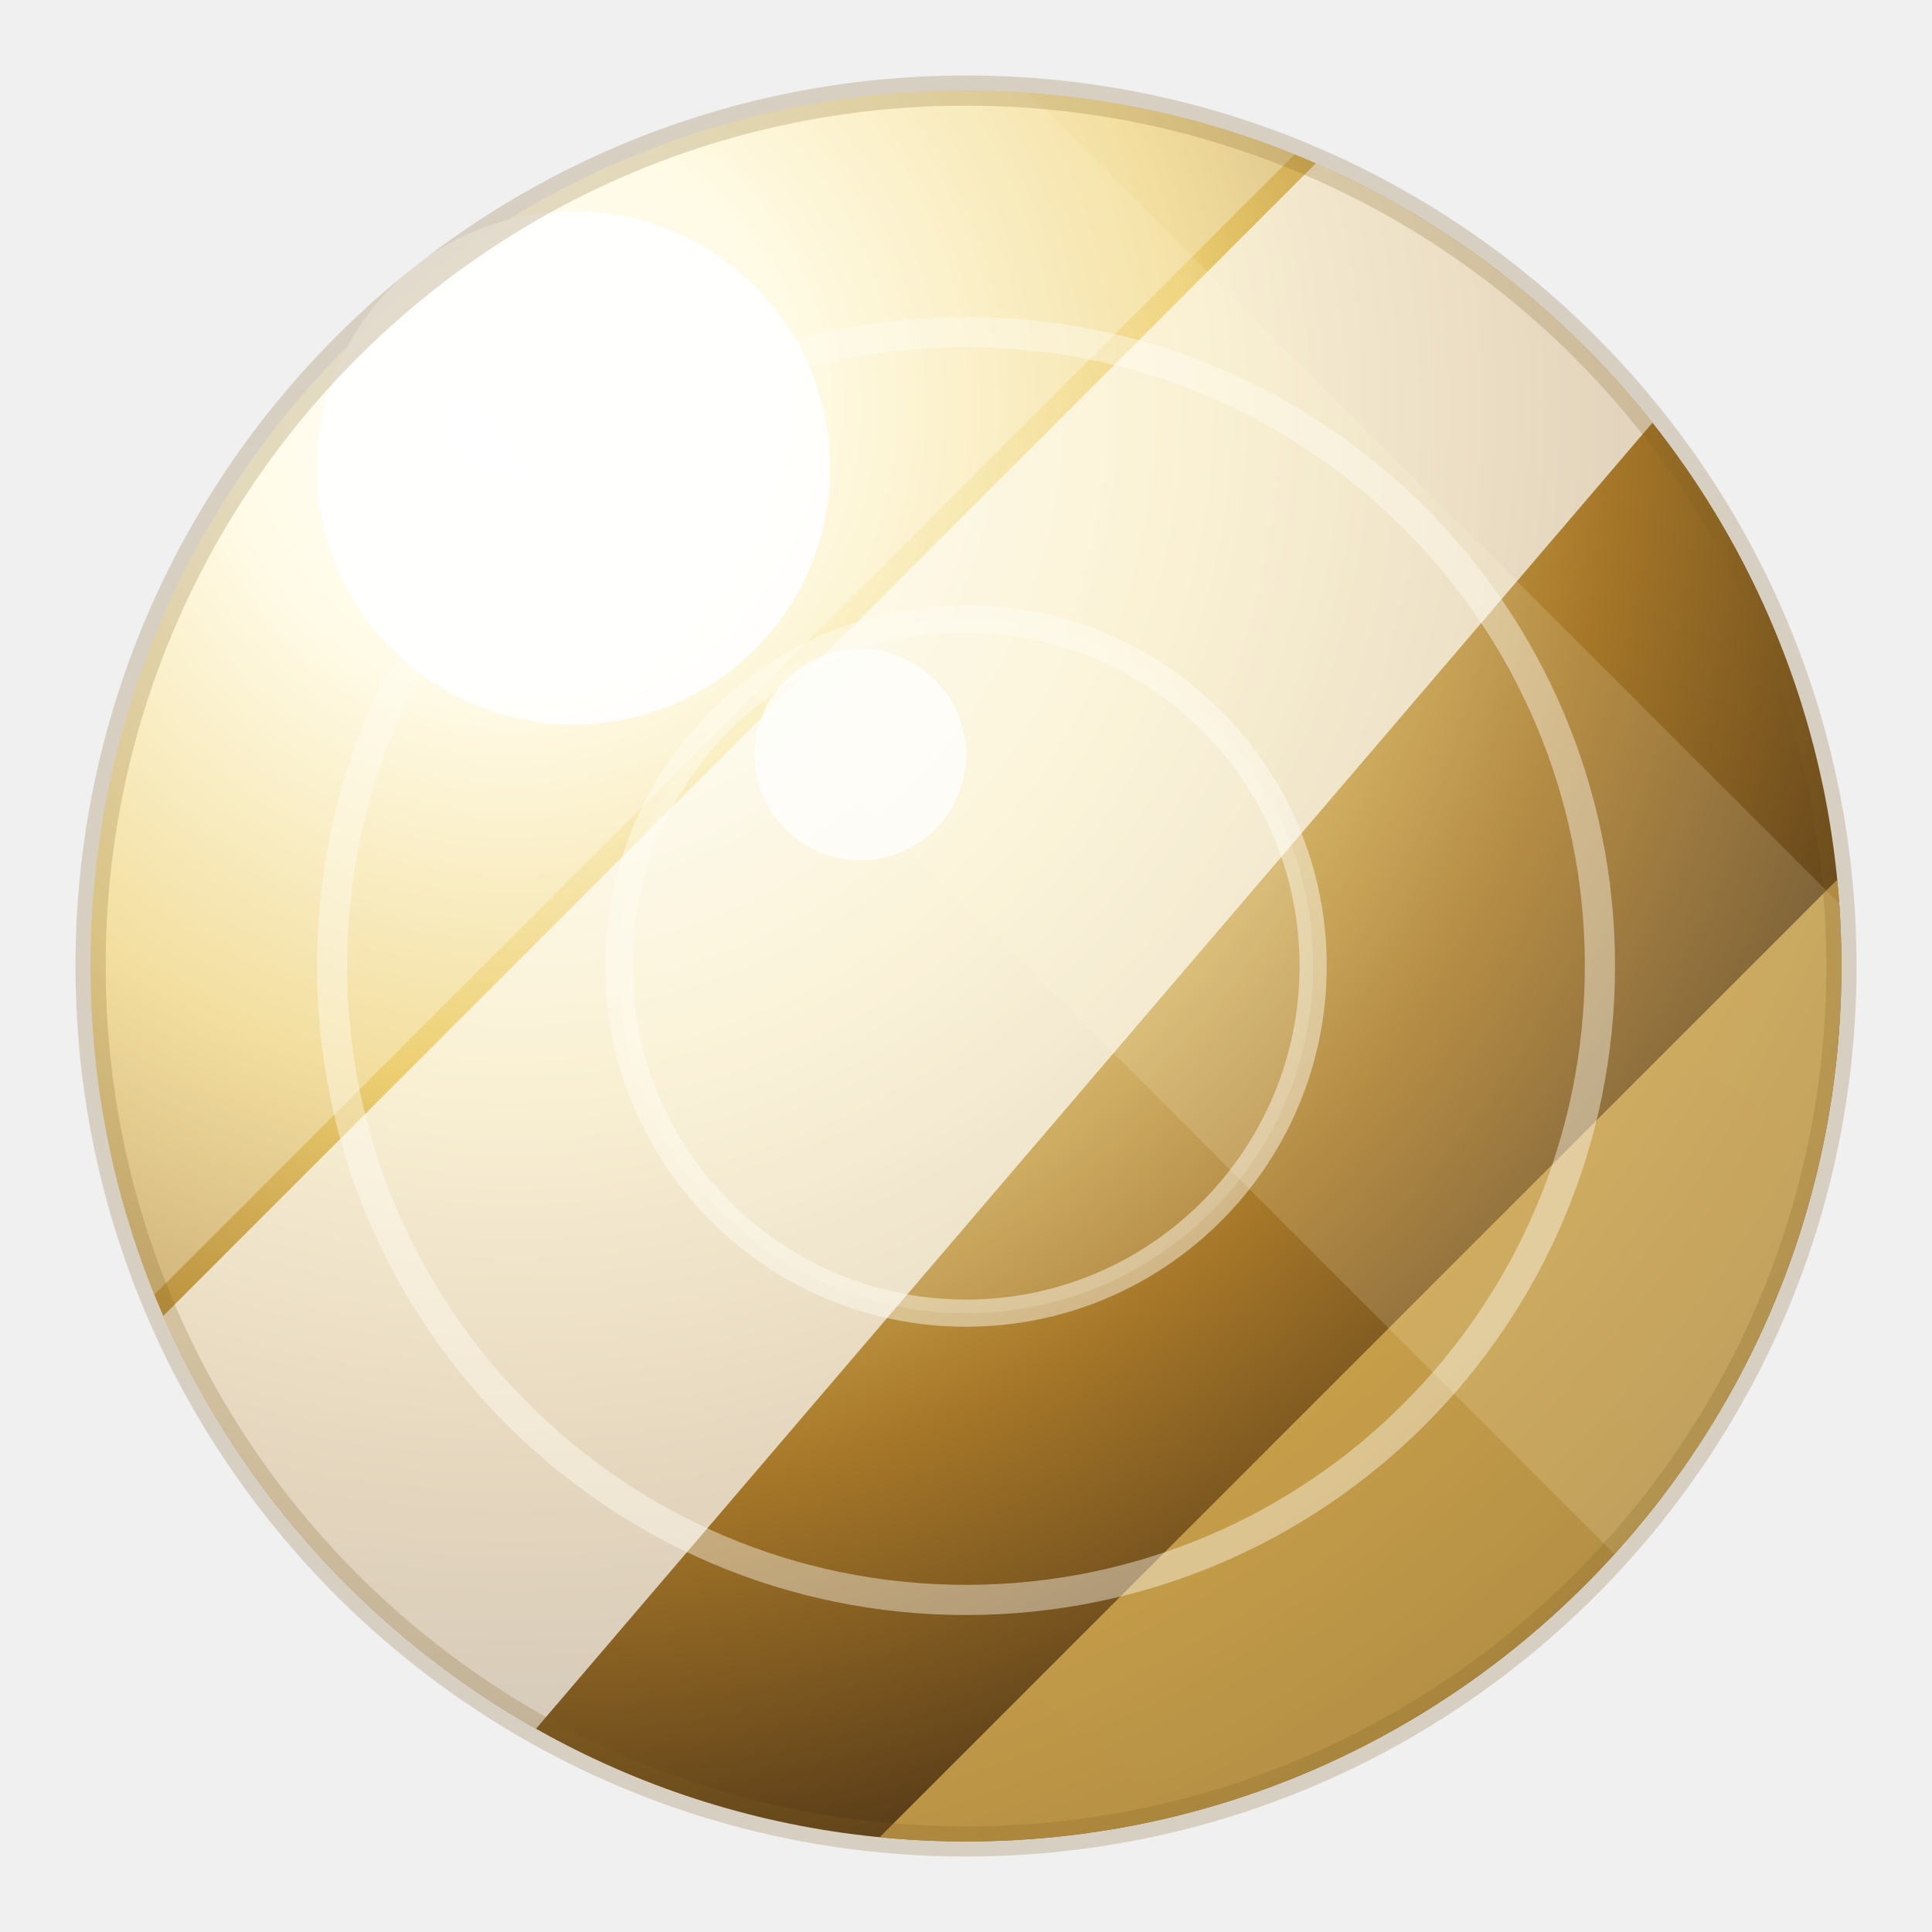
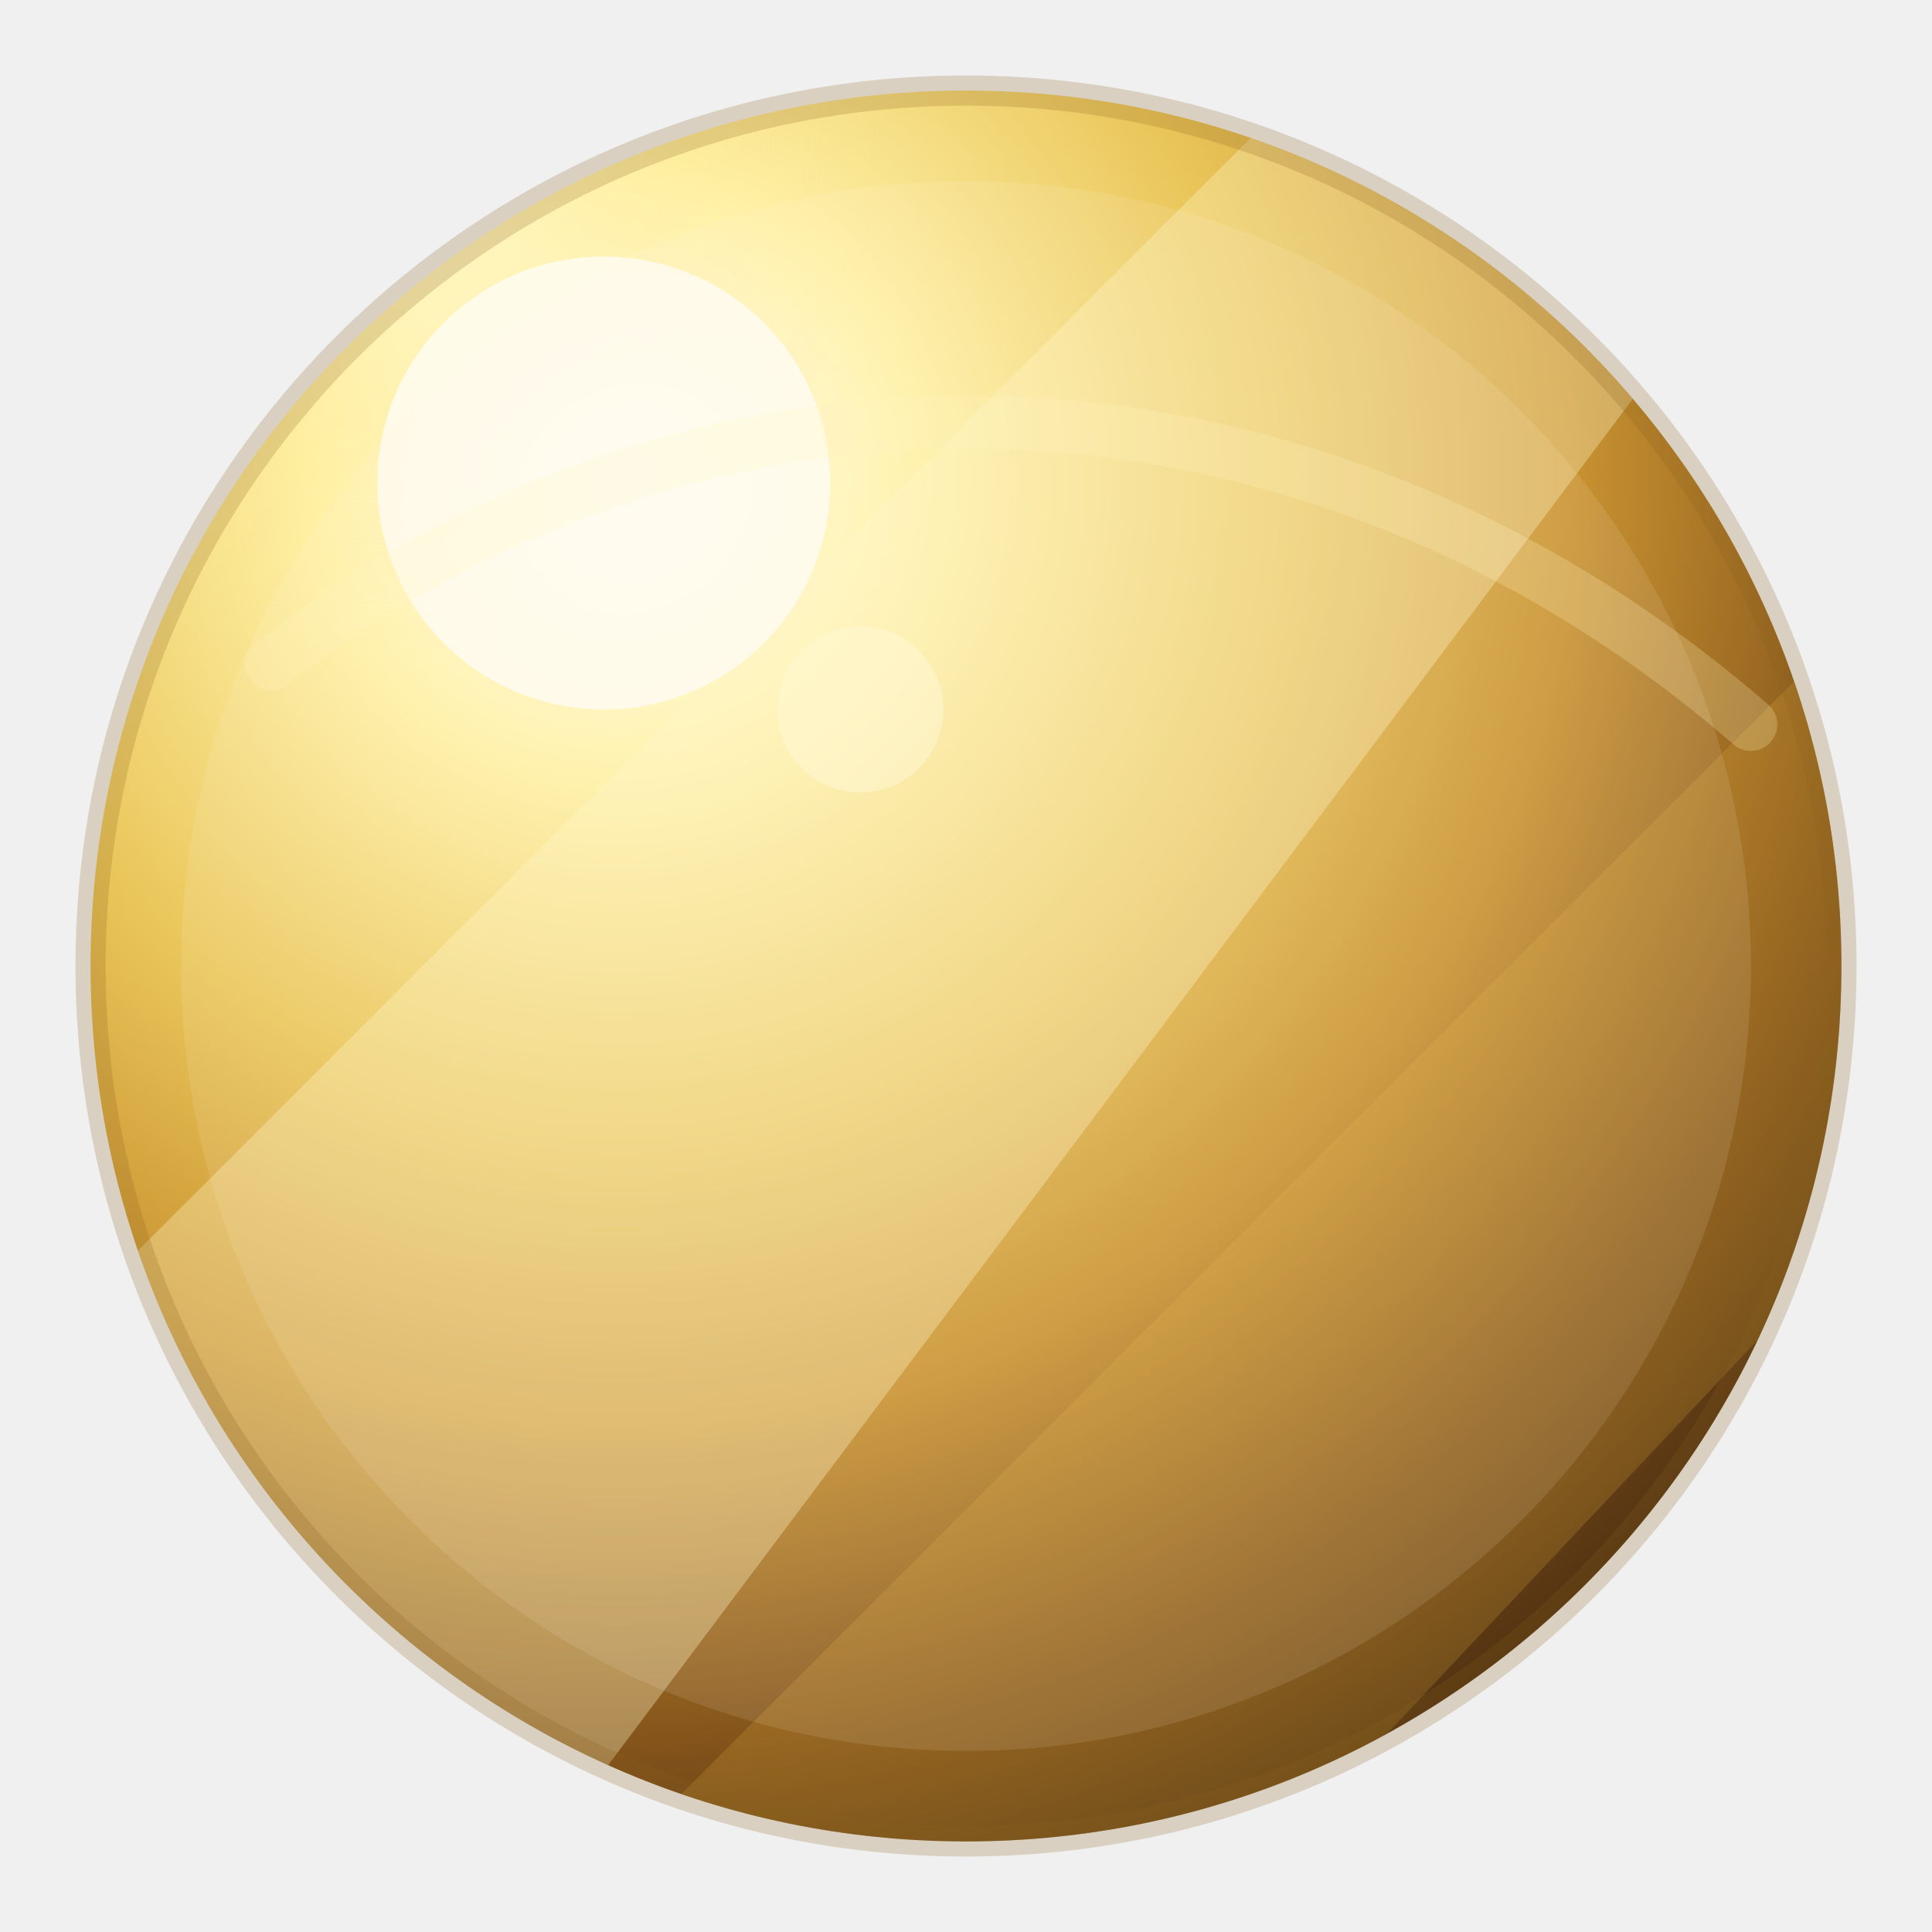
<svg xmlns="http://www.w3.org/2000/svg" viewBox="0 0 128 128" role="img" aria-labelledby="title">
  <defs>
-     <radialGradient id="base" cx="24%" cy="18%" r="92%">
-       <stop offset="0" stop-color="#ffffff" />
-       <stop offset="0.18" stop-color="#fff9db" />
-       <stop offset="0.42" stop-color="#edcf72" />
-       <stop offset="0.68" stop-color="#a77829" />
-       <stop offset="1" stop-color="#3f2913" />
+     <radialGradient id="base" cx="30%" cy="22%" r="94%">
+       <stop offset="0" stop-color="#fffef2" />
+       <stop offset="0.18" stop-color="#fff2a8" />
+       <stop offset="0.39" stop-color="#eac65a" />
+       <stop offset="0.58" stop-color="#c99331" />
+       <stop offset="0.78" stop-color="#80511a" />
+       <stop offset="1" stop-color="#2b190b" />
    </radialGradient>
-     <linearGradient id="silver" x1="18" x2="106" y1="17" y2="110">
-       <stop offset="0" stop-color="#ffffff" stop-opacity="0.96" />
-       <stop offset="0.42" stop-color="#eef0ef" stop-opacity="0.84" />
-       <stop offset="1" stop-color="#ffffff" stop-opacity="0.14" />
-     </linearGradient>
-     <linearGradient id="goldBand" x1="102" x2="28" y1="16" y2="116">
-       <stop offset="0" stop-color="#fff4b8" />
-       <stop offset="0.48" stop-color="#d9a842" />
-       <stop offset="1" stop-color="#533819" />
+     <radialGradient id="flare" cx="30%" cy="22%" r="44%">
+       <stop offset="0" stop-color="#ffffff" stop-opacity="0.94" />
+       <stop offset="0.26" stop-color="#fff8cf" stop-opacity="0.52" />
+       <stop offset="0.62" stop-color="#ffe68b" stop-opacity="0.16" />
+       <stop offset="1" stop-color="#ffe68b" stop-opacity="0" />
+     </radialGradient>
+     <linearGradient id="glass" x1="10" x2="118" y1="14" y2="114">
+       <stop offset="0" stop-color="#fffbea" stop-opacity="0.58" />
+       <stop offset="0.48" stop-color="#f4cf63" stop-opacity="0.16" />
+       <stop offset="1" stop-color="#5f3912" stop-opacity="0.38" />
    </linearGradient>
    <clipPath id="disc">
      <circle cx="64" cy="64" r="58" />
    </clipPath>
  </defs>
  <circle cx="64" cy="64" r="58" fill="url(#base)" />
  <g clip-path="url(#disc)">
-     <path d="M-8 106 94 4h36L24 128H-8z" fill="url(#silver)" opacity="0.72" />
-     <path d="M52 128 128 52v38l-38 38z" fill="url(#goldBand)" opacity="0.72" />
-     <path d="M-10 40 36 -6h66L-10 106z" fill="#ffffff" opacity="0.32" />
-     <path d="M58 -4 132 70v58L24 20z" fill="#fff8d8" opacity="0.16" />
+     <path d="M-8 100 100 -8h34L26 136H-8z" fill="#fff7c8" opacity="0.34" />
+     <path d="M28 136 136 28v40L72 136z" fill="#e6b33d" opacity="0.2" />
+     <path d="M78 136 136 78v58z" fill="#4a2b10" opacity="0.36" />
+     <circle cx="40" cy="32" r="40" fill="url(#flare)" />
+     <circle cx="40" cy="32" r="15" fill="#fffdf2" opacity="0.84" />
+     <circle cx="57" cy="47" r="5.5" fill="#fff8d0" opacity="0.54" />
+     <path d="M18 44c28-22 68-22 98 4" fill="none" stroke="#fff4bd" stroke-opacity="0.24" stroke-width="3.5" stroke-linecap="round" />
+     <circle cx="64" cy="64" r="52" fill="url(#glass)" opacity="0.18" />
  </g>
-   <circle cx="64" cy="64" r="42" fill="none" stroke="#fffdf4" stroke-opacity="0.42" stroke-width="2" />
-   <circle cx="64" cy="64" r="23" fill="#fffdf4" fill-opacity="0.15" stroke="#fffdf4" stroke-opacity="0.46" stroke-width="1.8" />
-   <circle cx="38" cy="31" r="17" fill="#ffffff" opacity="0.9" />
-   <circle cx="57" cy="50" r="7" fill="#ffffff" opacity="0.72" />
-   <circle cx="64" cy="64" r="58" fill="none" stroke="#806022" stroke-opacity="0.22" stroke-width="2" />
+   <circle cx="64" cy="64" r="58" fill="none" stroke="#8a601f" stroke-opacity="0.22" stroke-width="2" />
</svg>
